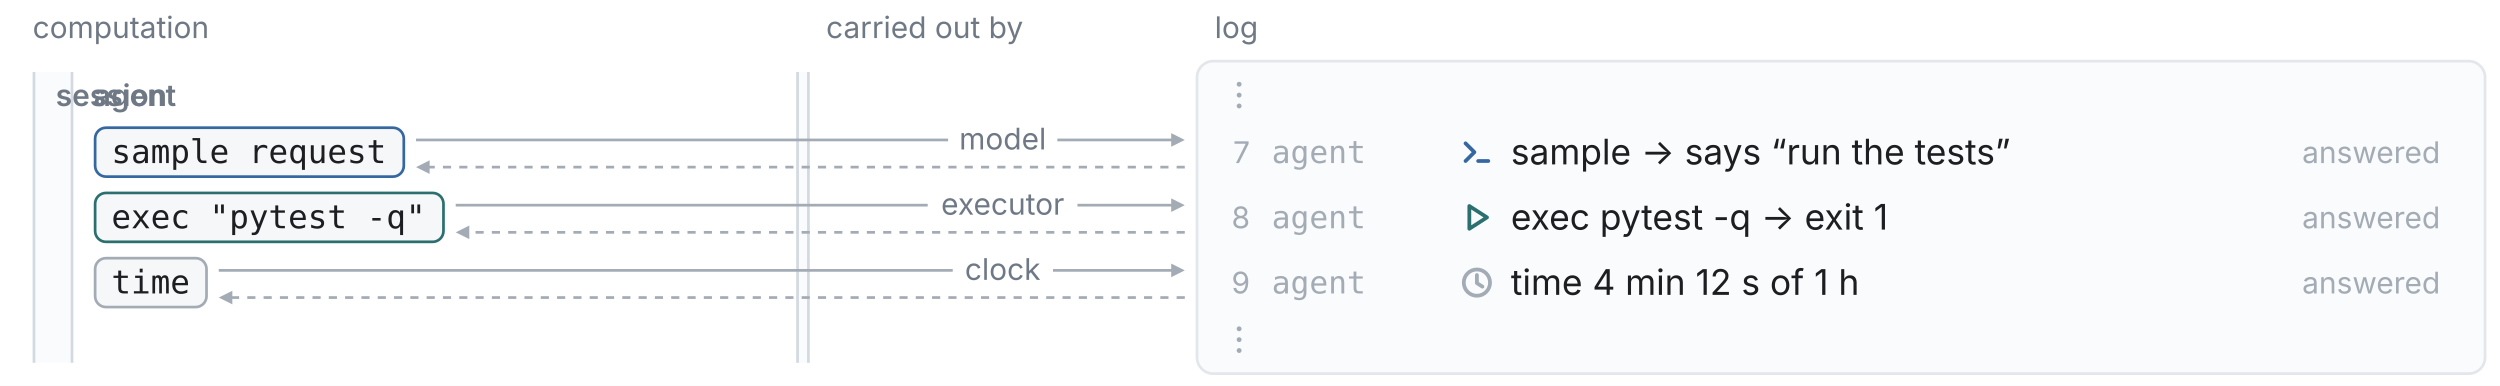
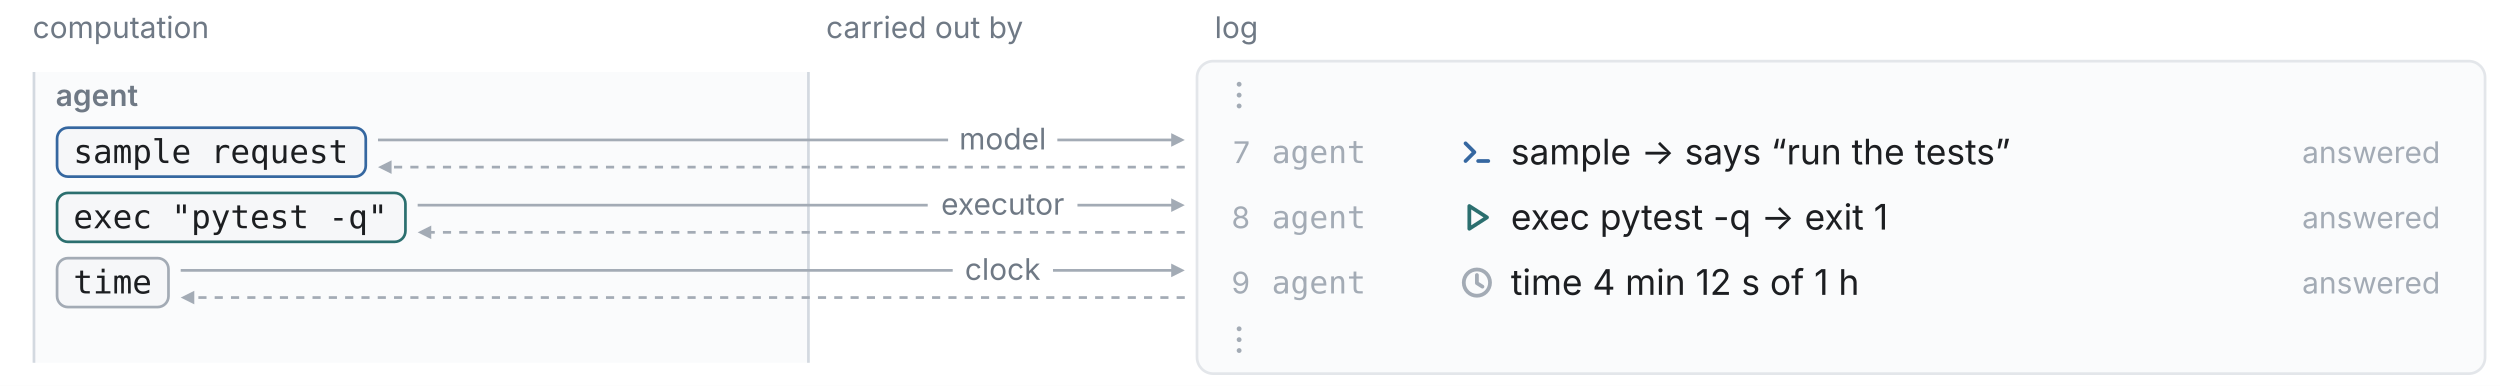
<svg xmlns="http://www.w3.org/2000/svg" viewBox="0 0 920 142" width="920" height="142">
  <style>text{font-family:-apple-system, BlinkMacSystemFont, 'Segoe UI', system-ui, sans-serif;font-size:13px;fill:#1c1e21}.m{font-family:ui-monospace, SFMono-Regular, Menlo, Consolas, monospace}.s{font-size:11px;fill:#6f7985}.f{font-size:11px;fill:#a3abb5}.b{font-weight:600}.n{font-variant-numeric:tabular-nums}.fr{font-family:ui-monospace, SFMono-Regular, Menlo, Consolas, monospace;font-size:11.5px;fill:#a3abb5}.ch{font-family:ui-monospace, SFMono-Regular, Menlo, Consolas, monospace;font-size:12px}.e{font-family:ui-monospace, SFMono-Regular, Menlo, Consolas, monospace;font-size:11.5px}.a{stroke:#a3abb5;fill:none}.d{stroke-dasharray:3 3}.bx{stroke:#d3d9e0;fill:none}</style>
  <rect width="920" height="142" fill="#fff" />
  <text x="12" y="14" class="s">computation</text>
  <text x="304" y="14" class="s">carried out by</text>
  <text x="447" y="14" class="s">log</text>
  <rect x="440.5" y="22.5" width="474" height="115" rx="6" fill="#fafbfc" stroke="#e3e6ea" />
  <path fill="#fafbfc" d="M12.5,133.5V26.5H297.5V133.5H12.5Z" />
  <path class="bx" d="M12.5,133.5V26.5M297.5,26.5V133.5" />
-   <path fill="#fff" d="M26.5,133.5V26.5H293.5V133.5H26.5Z" />
-   <path class="bx" d="M26.5,133.5V26.5M293.5,26.5V133.5" />
-   <text x="20.5" y="39" class="s b">session</text>
-   <text x="34.5" y="39" class="s b">agent</text>
+   <text x="20.5" y="39" class="s b">agent</text>
  <circle cx="456" cy="31" r="0.9" fill="#a3abb5" />
  <circle cx="456" cy="35" r="0.9" fill="#a3abb5" />
  <circle cx="456" cy="39" r="0.9" fill="#a3abb5" />
  <text x="460" y="60" class="f n" text-anchor="end">7</text>
  <text x="468" y="60" class="fr">agent</text>
  <g transform="translate(537,49.5) scale(0.9286)" stroke="#3567a0" fill="#3567a0" stroke-width="1.5" stroke-linecap="round" stroke-linejoin="round">
    <path d="M2.5 3.5L6 7l-3.5 3.5" fill="none" />
    <path d="M7.5 10.5h4" fill="none" />
  </g>
  <text x="556" y="60.5">sample → says “run the tests”</text>
  <text x="898" y="60" class="f" text-anchor="end">answered</text>
-   <rect x="35.0" y="47.0" width="113.6" height="18" rx="4" fill="#f6f7f9" stroke="#3567a0" />
-   <text x="41" y="60" class="ch">sample request</text>
-   <path class="a" d="M153.1,51.5H432" />
+   <rect x="21.0" y="47.0" width="113.6" height="18" rx="4" fill="#f6f7f9" stroke="#3567a0" />
+   <text x="27" y="60" class="ch">sample request</text>
+   <path class="a" d="M139.1,51.5H432" />
  <path fill="#a3abb5" d="M436,51.5l-5,-2.5v5z" />
  <rect x="348.9" y="45.0" width="40.2" height="13" fill="#fff" />
  <text x="369" y="55" class="s" text-anchor="middle">model</text>
-   <path class="a d" d="M436,61.5H157.1" />
-   <path fill="#a3abb5" d="M153.1,61.5l5,-2.5v5z" />
+   <path class="a d" d="M436,61.5H143.1" />
+   <path fill="#a3abb5" d="M139.1,61.5l5,-2.5v5z" />
  <text x="460" y="84" class="f n" text-anchor="end">8</text>
  <text x="468" y="84" class="fr">agent</text>
  <g transform="translate(537,73.5) scale(0.9286)" stroke="#2b6f6f" fill="#2b6f6f" stroke-width="1.5" stroke-linecap="round" stroke-linejoin="round">
    <path d="M4 2.5l7 4.5-7 4.5z" fill="none" />
  </g>
  <text x="556" y="84.5">exec pytest -q → exit 1</text>
  <text x="898" y="84" class="f" text-anchor="end">answered</text>
-   <rect x="35.0" y="71.0" width="128.2" height="18" rx="4" fill="#f6f7f9" stroke="#2b6f6f" />
-   <text x="41" y="84" class="ch">exec "pytest -q"</text>
-   <path class="a" d="M167.7,75.5H432" />
+   <rect x="21.0" y="71.0" width="128.2" height="18" rx="4" fill="#f6f7f9" stroke="#2b6f6f" />
+   <text x="27" y="84" class="ch">exec "pytest -q"</text>
+   <path class="a" d="M153.7,75.5H432" />
  <path fill="#a3abb5" d="M436,75.5l-5,-2.5v5z" />
  <rect x="341.4" y="69.0" width="55.1" height="13" fill="#fff" />
  <text x="369" y="79" class="s" text-anchor="middle">executor</text>
-   <path class="a d" d="M436,85.5H171.7" />
-   <path fill="#a3abb5" d="M167.7,85.5l5,-2.5v5z" />
+   <path class="a d" d="M436,85.5H157.7" />
+   <path fill="#a3abb5" d="M153.7,85.5l5,-2.5v5z" />
  <text x="460" y="108" class="f n" text-anchor="end">9</text>
  <text x="468" y="108" class="fr">agent</text>
  <g transform="translate(537,97.5) scale(0.9286)" stroke="#a3abb5" fill="#a3abb5" stroke-width="1.5" stroke-linecap="round" stroke-linejoin="round">
    <circle cx="7" cy="7" r="5.2" fill="none" />
    <path d="M7 4v3.2l2.2 1.4" fill="none" />
  </g>
  <text x="556" y="108.5">time 4 min 12 s of 1 h</text>
  <text x="898" y="108" class="f" text-anchor="end">answered</text>
-   <rect x="35.0" y="95.0" width="41" height="18" rx="4" fill="#f6f7f9" stroke="#a3abb5" />
-   <text x="41" y="108" class="ch">time</text>
-   <path class="a" d="M80.5,99.5H432" />
+   <rect x="21.0" y="95.0" width="41" height="18" rx="4" fill="#f6f7f9" stroke="#a3abb5" />
+   <text x="27" y="108" class="ch">time</text>
+   <path class="a" d="M66.5,99.5H432" />
  <path fill="#a3abb5" d="M436,99.5l-5,-2.5v5z" />
  <rect x="350.6" y="93.0" width="36.9" height="13" fill="#fff" />
  <text x="369" y="103" class="s" text-anchor="middle">clock</text>
-   <path class="a d" d="M436,109.5H84.5" />
-   <path fill="#a3abb5" d="M80.5,109.5l5,-2.5v5z" />
+   <path class="a d" d="M436,109.5H70.5" />
+   <path fill="#a3abb5" d="M66.5,109.5l5,-2.5v5z" />
  <circle cx="456" cy="121" r="0.9" fill="#a3abb5" />
  <circle cx="456" cy="125" r="0.9" fill="#a3abb5" />
  <circle cx="456" cy="129" r="0.9" fill="#a3abb5" />
</svg>
